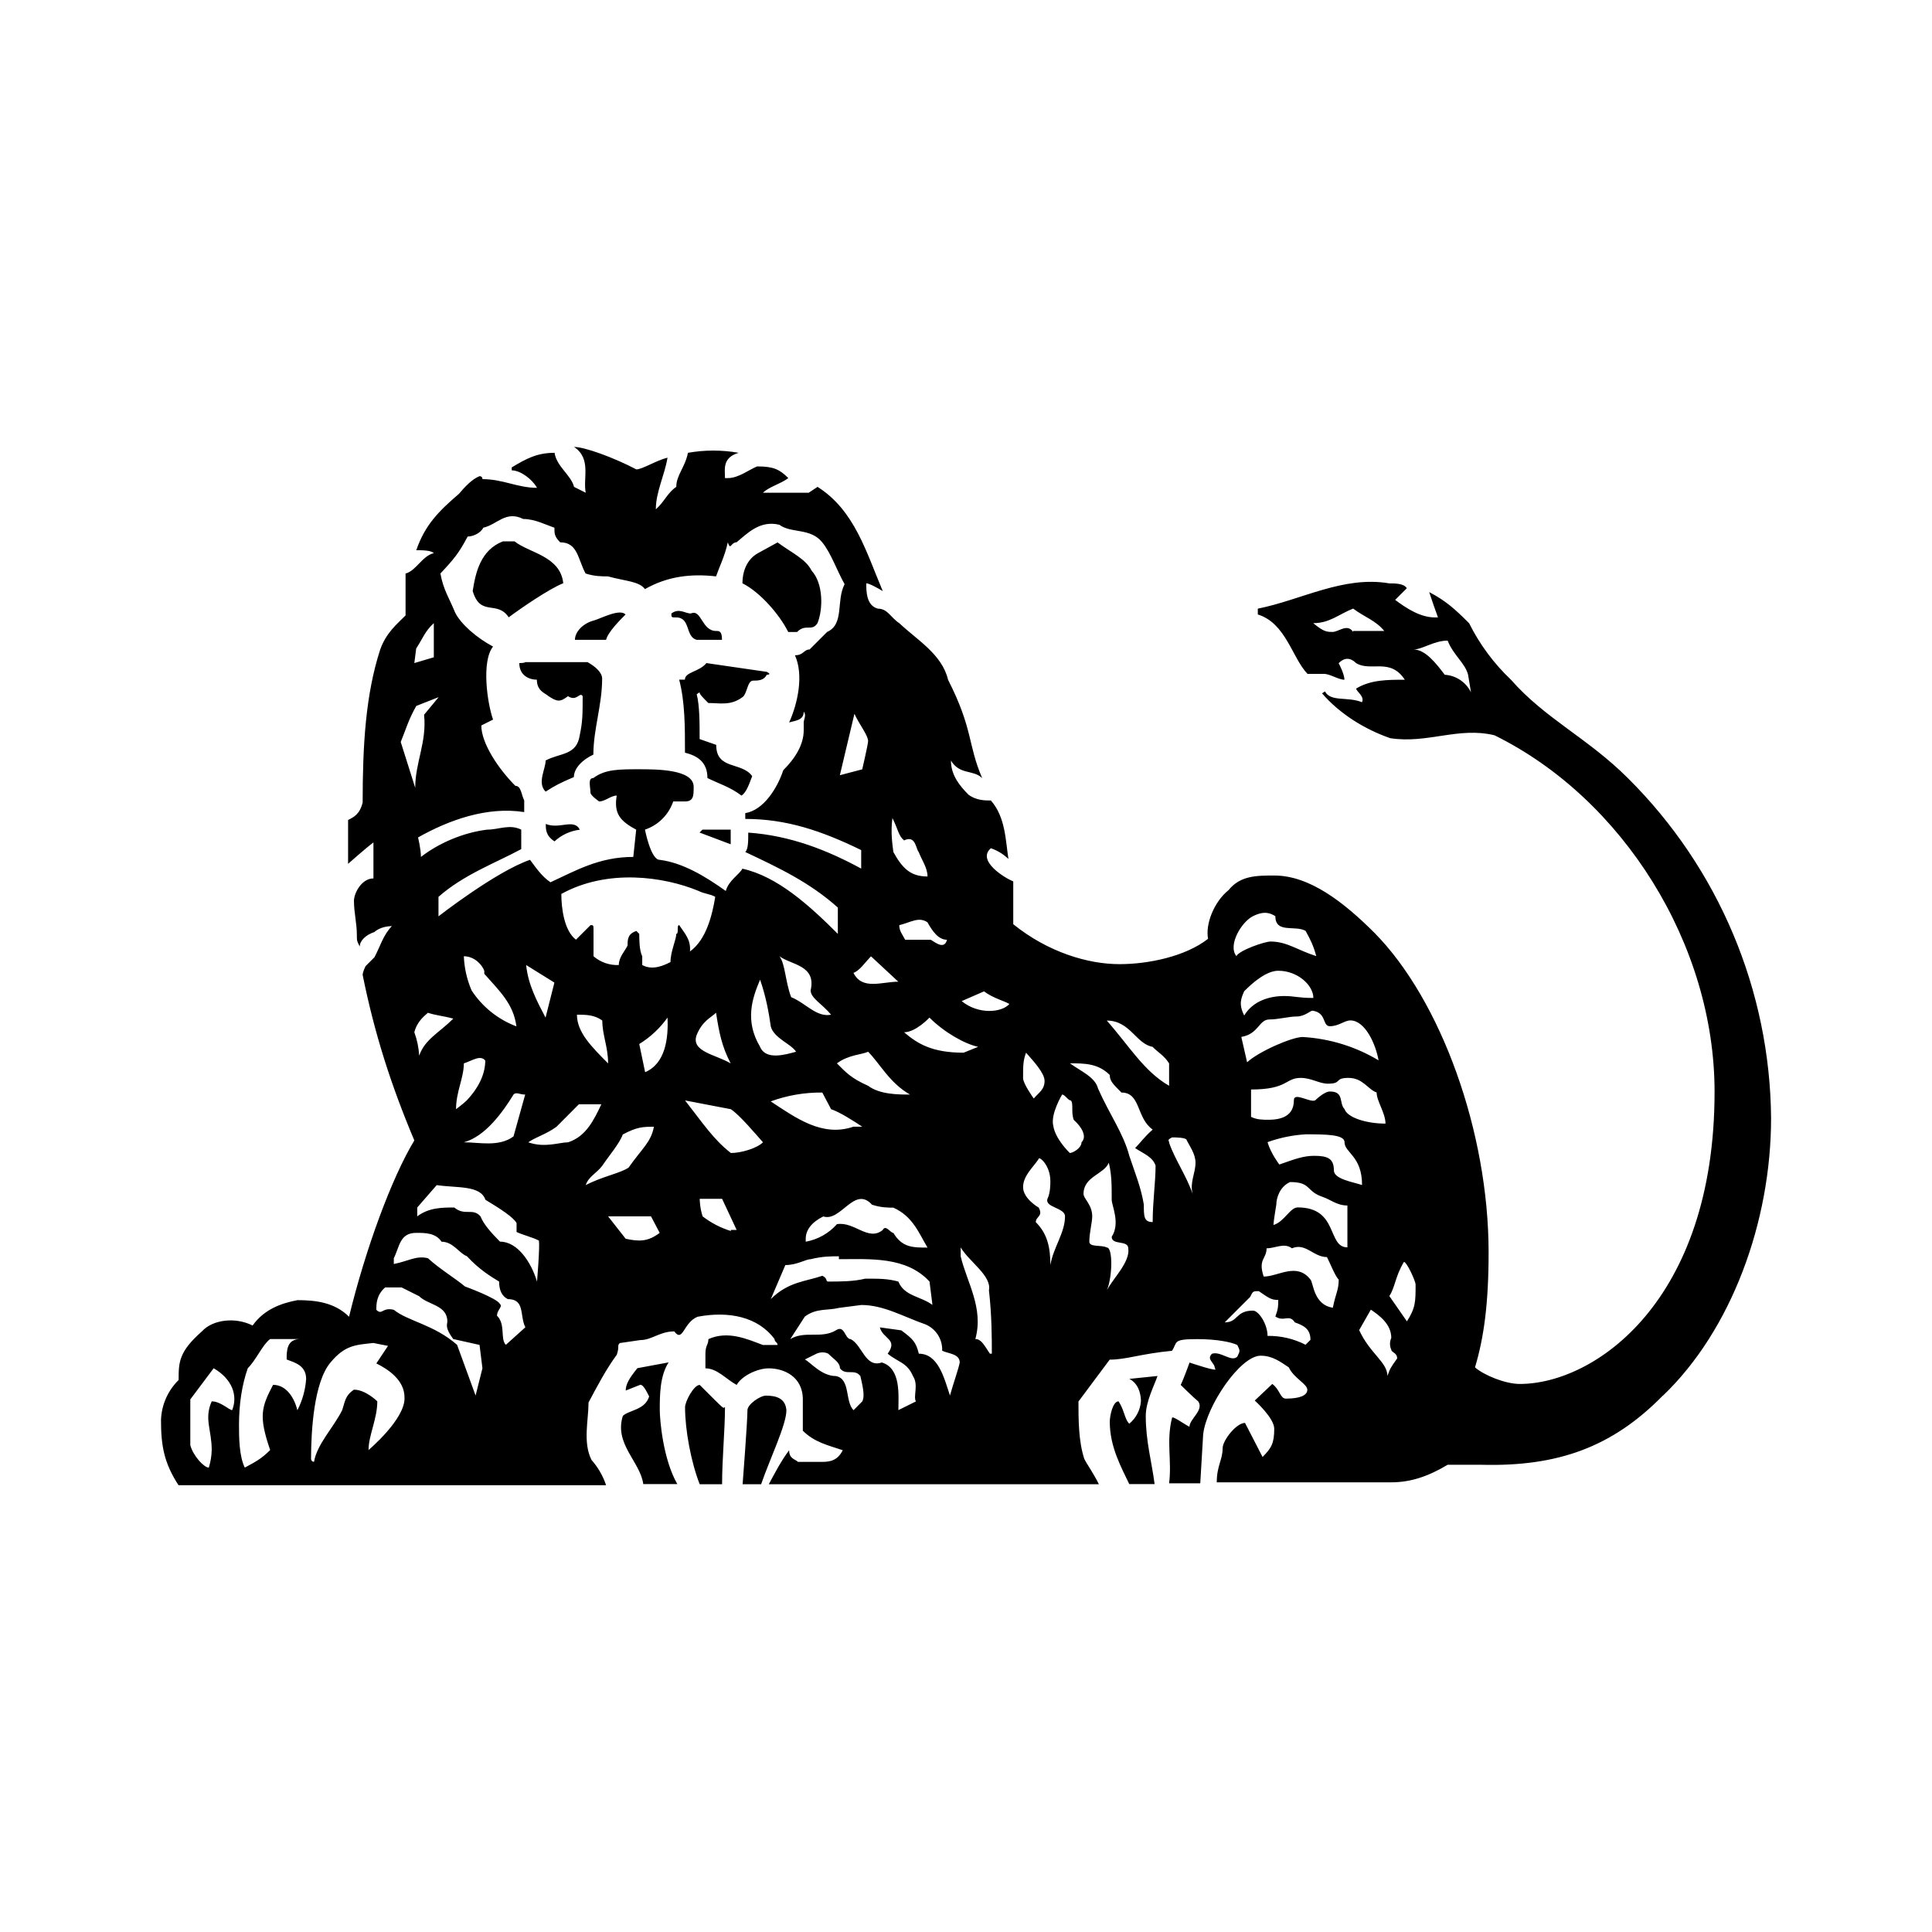
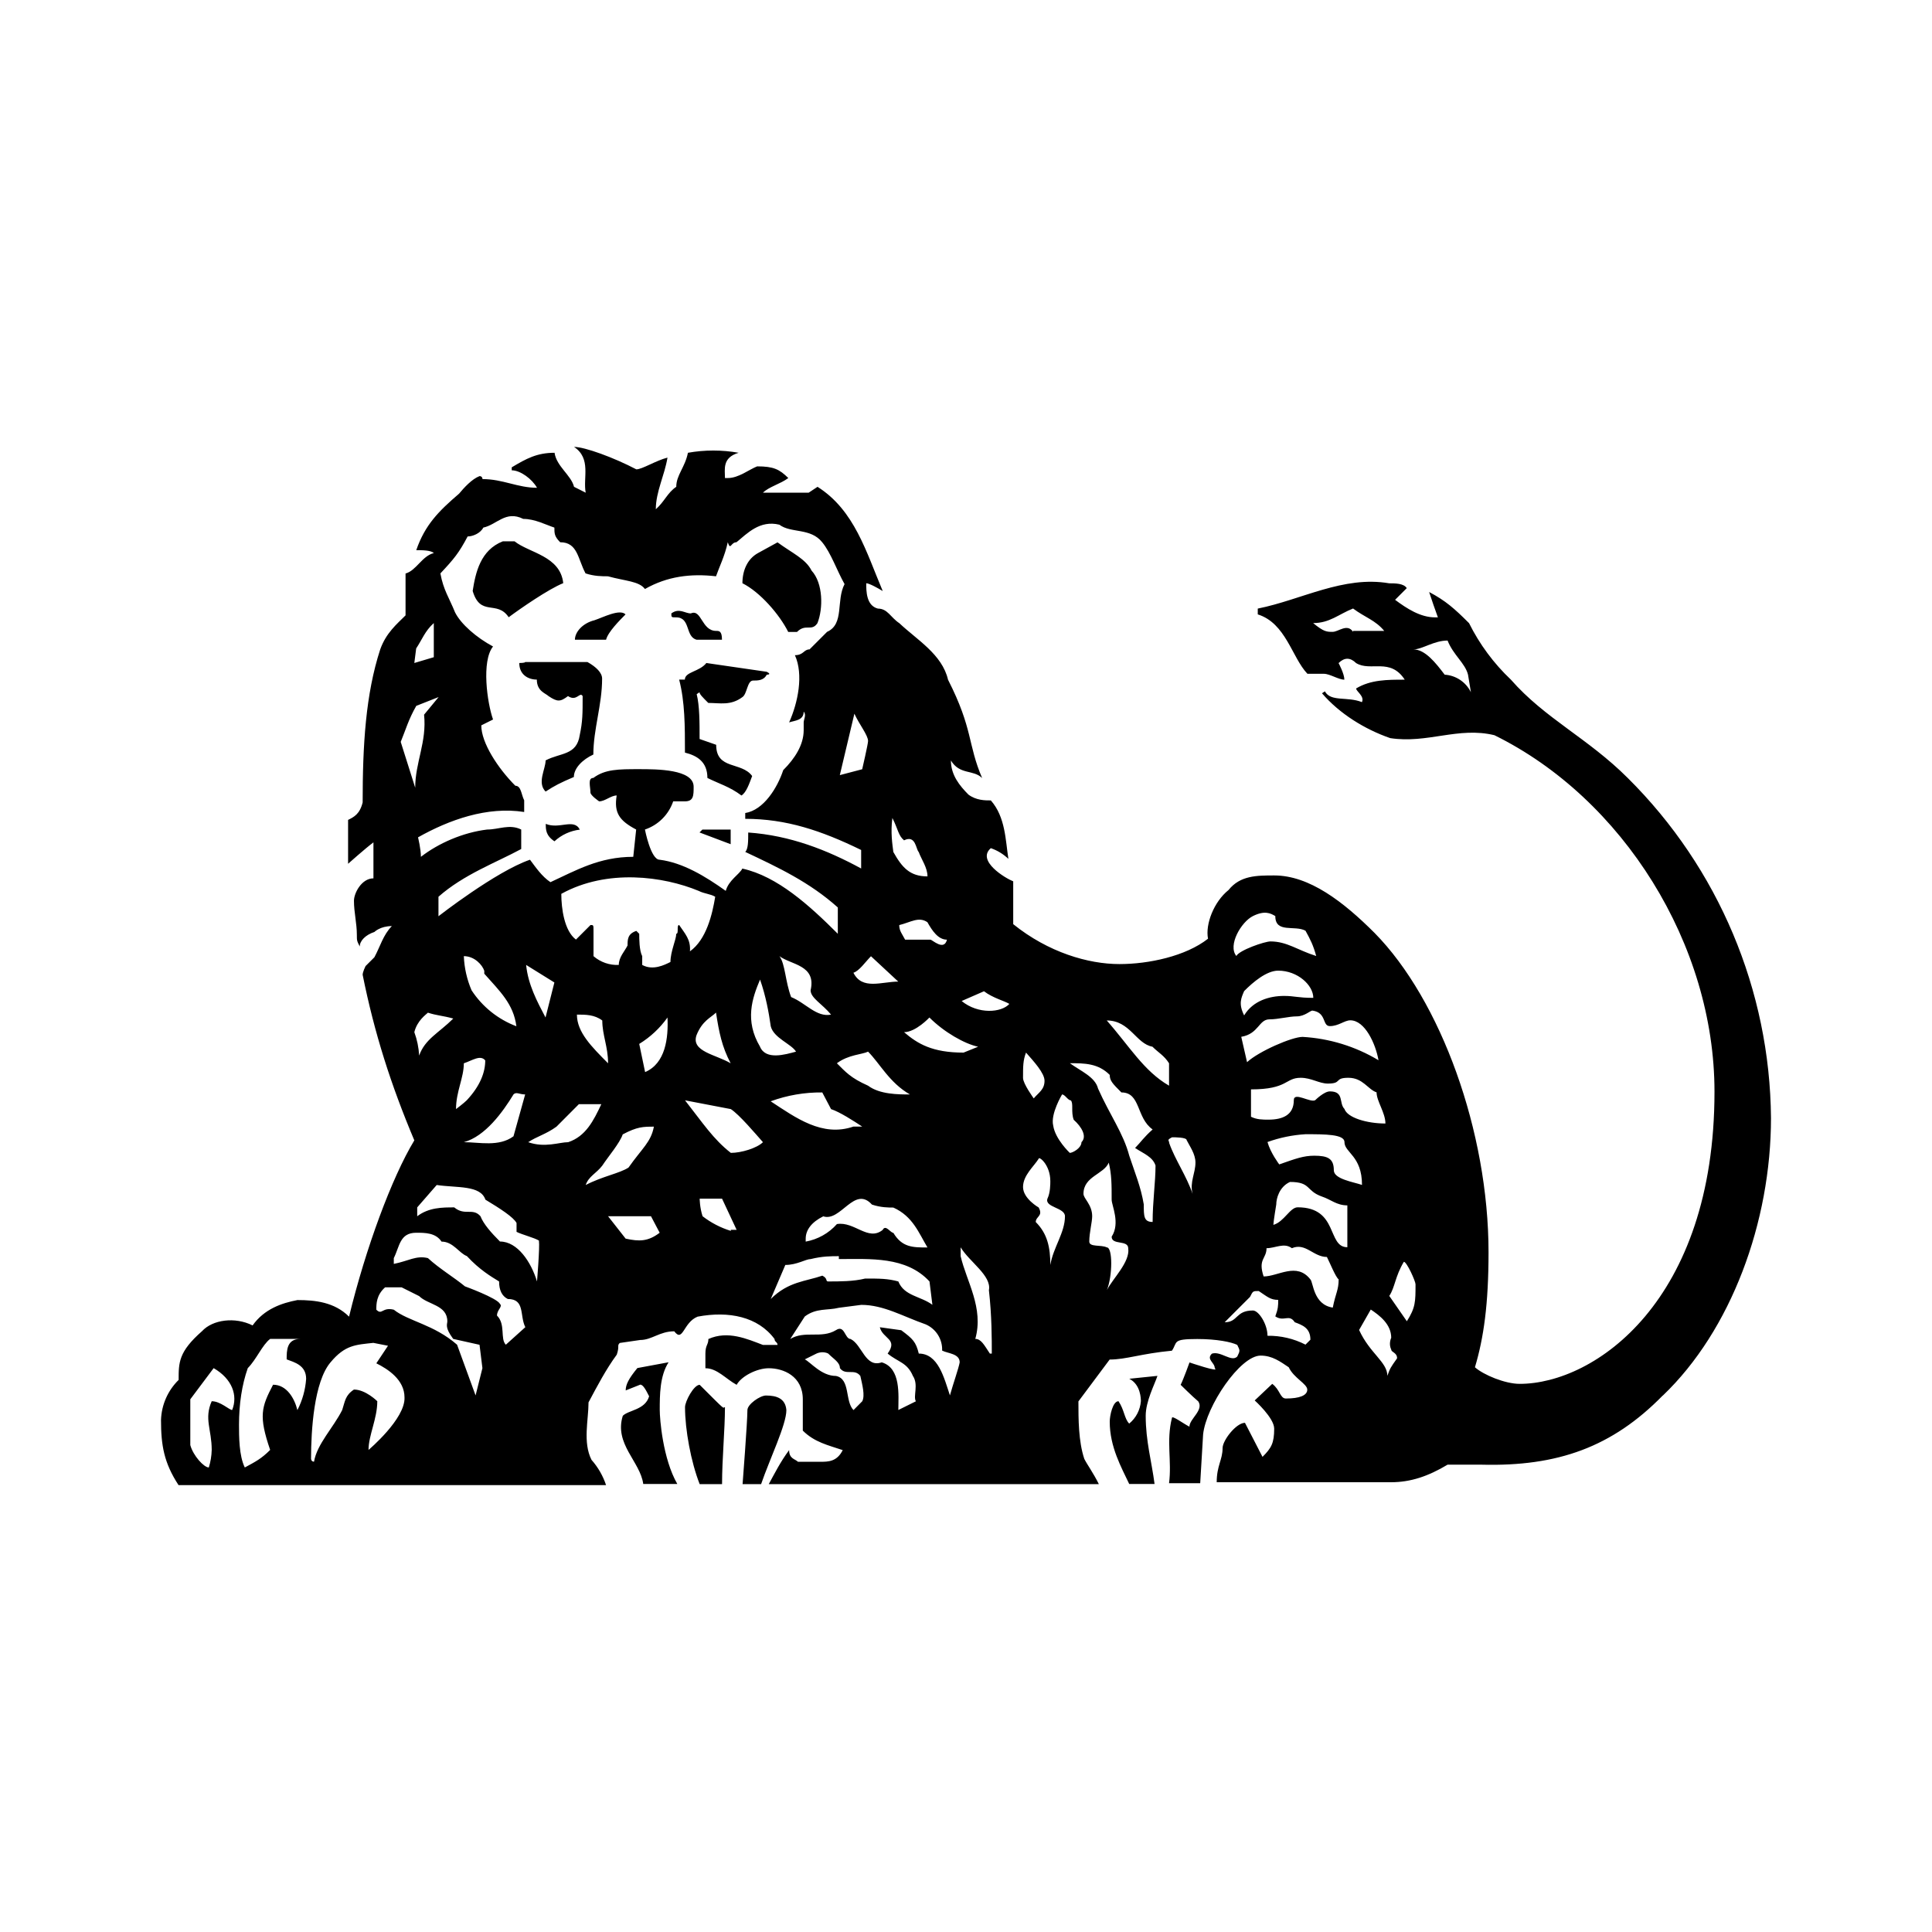
- <svg xmlns="http://www.w3.org/2000/svg" viewBox="0 0 24 24">
-   <path d="M8.51 8.443h-.073c.072.278.072.58.072.907.146.037.279.11.279.315.145.072.278.109.423.218.06-.037.097-.146.133-.242-.133-.182-.447-.073-.447-.388l-.206-.072c0-.206 0-.412-.036-.557L8.69 8.6c0 .024.036.06.109.133.145 0 .278.036.423-.072.06-.037.06-.206.133-.206.06 0 .133 0 .17-.073 0 0 .072 0 0-.036l-.75-.109c-.085.109-.267.109-.267.206zm-2.19-.775c.145-.108.495-.35.677-.423-.036-.339-.424-.375-.605-.52h-.145c-.278.109-.339.387-.375.617.097.326.302.109.447.326m.132.57c0 .144.11.205.218.205 0 .145.11.17.145.205.11.073.146.073.242 0 .11.073.146-.06.182 0 0 .218 0 .315-.036.484-.037.255-.242.218-.424.315 0 .109-.109.278 0 .387.11-.072.182-.109.351-.181 0-.11.109-.218.242-.279 0-.314.109-.617.109-.943 0-.073-.073-.145-.182-.206h-.774c0 .012-.073.012-.073.012zm2.275 2.068-.036.036.387.146v-.182zM8.4 7.67c.182 0 .11.241.255.278h.314c0-.11-.036-.11-.073-.11-.181 0-.181-.277-.314-.217-.073 0-.145-.072-.242 0 0 .049 0 .049.06.049m-1.62 2.565c0 .072 0 .145.108.217a.56.56 0 0 1 .315-.145c-.073-.145-.254 0-.424-.072zm.991-2.602c-.072-.072-.278.037-.387.073-.145.036-.242.145-.242.242h.387c.024-.097.17-.242.242-.315m2.02.218h.11c.109-.109.181 0 .254-.109.072-.181.072-.496-.073-.653-.072-.145-.242-.218-.423-.351l-.242.133c-.133.073-.194.218-.194.375.218.109.46.387.569.605m-.277 9.486c-.073 0-.23.109-.23.181 0 .145-.06.92-.06.92h.23c.108-.315.314-.738.314-.92-.012-.145-.121-.181-.254-.181m-.823-.133c-.073 0-.182.205-.182.278 0 .278.073.678.182.956h.278c0-.315.036-.678.036-.956-.036 0 .037.073-.314-.278m11.966.133c.847-.81 1.343-2.154 1.343-3.448a6.02 6.02 0 0 0-1.779-4.223c-.496-.496-1.028-.738-1.452-1.222a2.5 2.5 0 0 1-.52-.702c-.181-.181-.29-.278-.496-.387.036.109.073.218.109.315h-.036c-.182 0-.351-.11-.496-.218l.145-.145c-.037-.06-.145-.06-.218-.06-.569-.098-1.089.205-1.633.314v.072c.35.11.423.533.617.738h.205c.073 0 .182.073.254.073 0-.073-.072-.206-.072-.206q.108-.108.218 0c.181.11.423-.072.604.206-.217 0-.423 0-.604.109 0 .036.108.097.072.17-.181-.073-.387 0-.46-.134l-.036.024c.218.254.532.448.847.557.46.072.847-.145 1.295-.036 1.597.786 2.734 2.6 2.734 4.428 0 2.601-1.488 3.63-2.42 3.63-.181 0-.447-.11-.556-.206.109-.363.169-.786.169-1.428 0-1.5-.593-3.133-1.416-3.968-.387-.387-.81-.714-1.246-.714-.218 0-.423 0-.568.181-.182.146-.29.424-.255.605-.278.218-.738.315-1.1.315-.388 0-.884-.145-1.32-.496v-.532c-.096-.037-.46-.255-.278-.412a.6.6 0 0 1 .218.133c-.036-.23-.036-.52-.218-.726-.072 0-.181 0-.278-.072-.109-.11-.218-.242-.218-.424.11.182.279.11.388.218-.182-.423-.11-.605-.424-1.222-.073-.315-.387-.496-.605-.702-.109-.072-.145-.181-.266-.181-.145-.037-.145-.218-.145-.315.036 0 .145.06.205.097-.205-.484-.35-1.004-.81-1.295l-.11.073h-.568c.073-.073.218-.109.315-.182-.11-.108-.182-.145-.387-.145-.097.037-.23.145-.363.145h-.037c0-.108-.036-.254.17-.314a1.8 1.8 0 0 0-.63 0c-.036.181-.145.278-.145.423-.109.073-.145.182-.254.279 0-.218.11-.424.145-.642-.145.037-.314.146-.387.146-.278-.146-.641-.279-.774-.279.218.145.109.387.145.569l-.145-.073c-.036-.145-.218-.254-.242-.423-.218 0-.35.072-.532.181v.037c.108 0 .254.109.314.217-.242 0-.423-.108-.677-.108 0 0 0-.037-.037-.037-.096.037-.193.145-.254.218-.254.218-.423.387-.532.702.072 0 .181 0 .218.036-.146.036-.218.218-.351.254v.52c-.11.11-.242.218-.315.424-.181.557-.218 1.186-.218 1.9-.036.145-.108.181-.181.217v.545s.218-.194.315-.266v.447c-.146 0-.242.182-.242.279 0 .145.036.278.036.423 0 .073 0 .073.036.145 0-.072.073-.145.182-.181 0 0 .072-.073.217-.073-.108.109-.145.254-.217.387l-.11.11s-.036.072-.036.108c.146.726.351 1.367.642 2.057-.279.46-.605 1.343-.811 2.19-.181-.181-.423-.206-.641-.206-.194.037-.412.11-.557.315-.218-.109-.496-.073-.629.072-.29.255-.29.388-.29.605A.73.73 0 0 0 2 17.64c0 .314.036.532.218.81h5.311a.9.9 0 0 0-.181-.314c-.11-.218-.037-.496-.037-.714.11-.206.218-.412.351-.593.037-.109 0-.109.037-.145l.254-.037c.145 0 .242-.108.423-.108.11.145.11-.11.29-.182.388-.073.75 0 .956.278 0 .037.037.037.037.073h-.182c-.193-.073-.435-.182-.677-.073 0 .073-.037.073-.037.182v.181c.146 0 .254.133.388.206.06-.109.254-.206.399-.206.181 0 .423.097.423.387v.388c.146.145.315.181.496.242-.072.145-.181.145-.278.145h-.278c-.036-.036-.11-.036-.11-.145-.108.145-.18.29-.253.423h4.101c-.072-.145-.145-.242-.181-.314-.073-.218-.073-.497-.073-.714l.388-.52c.205 0 .387-.073.774-.11.072-.108 0-.145.314-.145.242 0 .424.037.497.073.036.072.036.072 0 .145-.073.073-.206-.073-.315-.036-.073.072.036.109.036.181.073.06-.314-.072-.314-.072s-.073.205-.11.278c0 0 .146.145.219.206.072.109-.11.217-.11.314-.072-.036-.217-.145-.217-.109-.073.29 0 .533-.036.811h.387l.036-.605c.036-.35.46-.98.714-.98.145 0 .242.073.35.145.061.133.23.206.23.278s-.096.11-.266.11c-.072 0-.072-.11-.169-.182l-.218.206s.242.217.242.35c0 .182-.036.242-.145.351l-.218-.423c-.109 0-.278.218-.278.314 0 .146-.073.218-.073.424h2.166c.242 0 .46-.073.702-.218h.423c.944.024 1.622-.218 2.25-.859zM16.809 7.85c-.072-.109-.181 0-.254 0s-.109 0-.242-.109c.206 0 .315-.109.496-.181.145.109.278.145.387.278h-.387zm1.138.532c-.11-.145-.242-.314-.388-.314.11 0 .254-.11.424-.11.072.182.218.28.254.424l.036.218a.39.39 0 0 0-.326-.218m-5.796 4.622-.181.073c-.388 0-.57-.109-.739-.254.146 0 .315-.182.315-.182.182.182.436.327.605.363m-1.827-.399c-.181.036-.315-.145-.496-.218-.073-.193-.073-.411-.145-.508.145.109.46.109.387.424 0 .096.145.169.254.302m0 1.174c.109.036.278.145.387.217h-.109c-.387.133-.714-.108-1.028-.314a1.8 1.8 0 0 1 .641-.11zm.073-.57c.145-.108.314-.108.387-.144.145.145.266.387.52.532-.145 0-.375 0-.52-.109-.218-.097-.278-.17-.387-.278m-.388 2.179c0-.109.073-.206.218-.278.218.072.387-.388.605-.146.11.037.206.037.266.037.242.109.315.314.424.496-.182 0-.315 0-.424-.182-.036 0-.096-.109-.133-.036-.181.145-.35-.109-.568-.073a.68.68 0 0 1-.388.218zm1.755-3.715c-.036.146-.182 0-.206 0h-.314c-.037-.072-.073-.109-.073-.181.145-.036.242-.109.35-.036.061.108.134.217.243.217m-.678-1.512c.073.145.073.218.145.278.146-.072.146.11.182.145.036.097.109.194.109.303-.218 0-.315-.109-.424-.303-.012-.096-.036-.242-.012-.423m-.266 1.718.339.315c-.206 0-.448.109-.557-.11.073-.023.146-.132.218-.205m-.036-2.674c0 .036-.073.351-.073.351l-.278.073.181-.763c.06.133.17.267.17.34zM5.81 6.665c.06 0 .157-.037.194-.11.169-.036.278-.217.496-.108.145 0 .278.072.387.108 0 .073 0 .11.072.182.218 0 .218.206.315.387.109.036.206.036.278.036.218.06.387.06.46.158.278-.158.569-.194.883-.158.037-.108.11-.254.146-.423.036.109.036 0 .108 0 .133-.109.29-.278.533-.218.145.109.387.036.532.218.109.133.182.35.278.52-.108.206 0 .496-.217.593l-.218.218c-.073 0-.073.072-.182.072.11.242.037.593-.072.835.072-.024.181-.024.181-.133.037.037 0 .097 0 .133v.097c0 .182-.109.351-.254.496-.072.218-.242.496-.472.533v.072c.508 0 .944.145 1.44.387v.23c-.423-.23-.883-.411-1.403-.447 0 .108 0 .205-.037.241.412.194.799.376 1.15.69v.327c-.351-.351-.75-.714-1.186-.81-.036.072-.17.144-.206.277-.254-.181-.532-.35-.822-.387-.11 0-.182-.375-.182-.375a.56.56 0 0 0 .351-.35h.145c.109 0 .109-.073.109-.182 0-.218-.46-.218-.678-.218-.254 0-.423 0-.568.109-.073 0-.036.109-.036.181 0 .037.108.11.108.11.073 0 .146-.073.218-.073-.036.218.036.314.242.423l-.036.339c-.424 0-.714.17-1.029.315-.108-.073-.181-.182-.254-.279-.423.145-1.137.702-1.137.702v-.242c.315-.278.714-.423 1.028-.593v-.242c-.145-.072-.278 0-.423 0-.302.037-.605.17-.823.339 0-.097-.036-.242-.036-.242.387-.218.859-.387 1.319-.315v-.145c-.037-.072-.037-.181-.11-.181-.217-.218-.423-.533-.423-.75l.146-.073c-.073-.206-.146-.726 0-.907-.206-.11-.4-.279-.472-.424-.073-.181-.145-.278-.182-.484.17-.181.23-.254.339-.46zm3.267 6.545c-.182-.109-.496-.145-.424-.35.073-.182.182-.219.242-.28.037.243.073.424.182.63m-2.19-1.004-.11.435c-.108-.205-.217-.411-.241-.653zm-.472.544a1.15 1.15 0 0 1-.557-.447 1.2 1.2 0 0 1-.096-.424c.133 0 .23.109.254.182v.036c.193.218.363.375.399.653m-.387.424c0 .145-.06.314-.23.496-.036.036-.133.109-.133.109 0-.218.097-.387.097-.569.108-.036.205-.109.266-.036m.35.423c.037-.036.073 0 .146 0l-.145.52c-.182.134-.424.073-.617.073.266-.072.484-.375.617-.593M5.17 8.056c.073-.109.11-.218.219-.315v.424l-.242.072zm0 .714.279-.11-.181.219c.036.338-.11.592-.11.907l-.18-.569c.06-.145.096-.278.193-.447zm-.023 4.053c.036-.145.145-.218.169-.242.109.036.181.036.315.073-.182.181-.351.254-.424.46a1 1 0 0 0-.06-.291m-2.263 4.694c-.036 0-.145-.109-.254-.109-.097.218 0 .351 0 .605a.8.8 0 0 1-.036.218c-.06 0-.194-.145-.23-.278v-.569l.29-.387c.23.133.303.339.23.52m.81 0c-.036-.145-.132-.314-.302-.314-.145.278-.181.387-.036.81-.11.11-.182.146-.315.218-.072-.145-.072-.387-.072-.532 0-.254.036-.496.109-.702.108-.109.181-.29.278-.363h.375c-.17 0-.17.145-.17.254.097.037.242.073.242.242a1 1 0 0 1-.108.387zm.884.496c0-.181.109-.387.109-.605 0 0-.145-.145-.29-.145-.11.073-.11.145-.146.254-.109.218-.314.424-.35.642-.037 0-.037-.037-.037-.037 0-.35.036-.955.242-1.197.181-.218.315-.218.532-.242l.182.036-.145.218c.145.072.35.205.35.423.013.266-.447.653-.447.653m1.33-.677-.23-.63c-.29-.253-.604-.29-.786-.435-.145-.036-.145.073-.217 0 0-.072 0-.181.109-.278h.205l.218.109c.109.109.35.109.35.314 0 .037-.035.073.073.218l.327.073.036.29zm.376-.63c-.073-.072 0-.253-.11-.362 0-.073.074-.11.037-.145-.036-.073-.435-.218-.435-.218-.133-.11-.315-.218-.46-.351-.145-.036-.242.036-.424.072v-.072c.073-.145.073-.315.279-.315.109 0 .242 0 .314.11.145 0 .218.144.315.18.157.17.302.255.4.315q0 .164.108.218c.218 0 .145.206.218.35zm.387-.786c-.073-.242-.242-.496-.46-.496-.109-.109-.205-.218-.242-.314-.097-.11-.193 0-.326-.11-.146 0-.315 0-.46.11V15l.242-.278c.254.037.544 0 .605.182.181.109.35.218.387.29v.11c.073.036.218.072.278.108.012.085-.024.508-.024.508m.387-1.73c-.109 0-.29.073-.496 0 .109-.073.218-.097.351-.193l.278-.279h.279c-.097.206-.194.4-.412.472m.109-1.585c.109 0 .218 0 .315.073 0 .181.072.326.072.532-.205-.206-.387-.387-.387-.605m.109 2.117c.036-.108.133-.145.206-.241.072-.11.217-.279.254-.388.181-.096.254-.096.387-.096-.036.193-.145.266-.315.508-.109.072-.326.109-.532.217m.496.666-.218-.278h.533l.108.205c-.145.11-.254.11-.423.073m.242-2.069-.073-.35a1.2 1.2 0 0 0 .351-.328c.012.254-.024.57-.278.678m.423-1.827c-.036 0 0 .109-.036.109 0 .072-.072.218-.072.35-.073.037-.218.11-.351.037v-.109c-.037-.072-.037-.218-.037-.278l-.036-.036c-.109.036-.109.108-.109.181-.036.073-.109.145-.109.242a.45.45 0 0 1-.314-.109v-.314c0-.073 0-.073-.037-.073l-.181.181c-.145-.108-.182-.387-.182-.568.57-.315 1.27-.218 1.706-.037.073.037.146.037.206.073-.036.218-.109.532-.314.678.012-.146-.061-.218-.134-.327m.642 3.8a1.1 1.1 0 0 1-.351-.182c-.036-.11-.036-.218-.036-.218h.278l.181.387h-.072zm0-.969c-.218-.17-.351-.375-.569-.653l.569.109c.109.072.302.302.399.411-.073.073-.266.133-.4.133zm.363-1.319c-.194-.326-.097-.605 0-.834.072.205.109.41.133.58.036.146.254.218.314.315-.133.036-.375.109-.447-.06zm.133 3.134.181-.423c.145 0 .254-.073.315-.073.145-.036.254-.036.35-.036v.036c.388 0 .836-.036 1.126.278l.036.29c-.145-.108-.35-.108-.423-.29-.133-.036-.23-.036-.412-.036-.145.036-.314.036-.46.036-.036 0 0-.036-.072-.072-.206.072-.423.072-.641.29m1.137 1.27-.109.11c-.109-.11-.036-.388-.218-.424-.181 0-.314-.17-.387-.206l.145-.072s.073-.037.146 0c.072.072.145.109.145.181.072.097.181 0 .254.097.024.109.06.242.024.314m1.089-.072c-.073-.218-.145-.52-.387-.52-.036-.146-.073-.182-.218-.29l-.266-.037c.036.145.23.145.097.327.133.109.242.109.314.278.073.109 0 .254.037.315l-.218.108c0-.181.036-.52-.206-.592-.206.072-.242-.218-.387-.29-.073 0-.073-.182-.182-.11-.181.11-.387 0-.568.11l.181-.28c.145-.108.279-.072.424-.108l.278-.036c.278 0 .52.145.799.242a.34.34 0 0 1 .205.326c.073.037.218.037.218.146-.012.072-.085.278-.121.41zm.496-.52c-.073-.11-.109-.182-.181-.182.108-.387-.11-.714-.182-1.028v-.11c.109.182.387.352.351.533.036.315.036.605.036.787zm-.35-4.38.277-.121c.11.084.255.12.315.157-.097.109-.387.133-.593-.036zm2.37.568c.073.073.146.11.206.206v.278c-.314-.181-.496-.496-.774-.81.29 0 .363.29.569.326m-1.572.073c.096.109.23.254.23.35 0 .11-.073.146-.134.219 0 0-.133-.182-.133-.254 0-.146 0-.218.037-.315m.302 2.638c0-.218-.036-.388-.181-.533 0-.072.096-.072.036-.181 0 0-.194-.11-.194-.254s.133-.254.194-.351c0-.037.145.072.145.278 0 .036 0 .145-.036.218-.036.109.218.109.218.218 0 .205-.146.387-.182.605m.387-1.525c0 .073-.109.133-.145.133 0 0-.181-.17-.206-.339-.036-.145.11-.387.11-.387.036 0 .072.073.108.073.037.036 0 .145.037.242.096.085.169.206.096.278m.315 1.84c.073-.182.073-.533 0-.533-.073-.036-.218 0-.218-.073 0-.109.036-.242.036-.314 0-.146-.108-.218-.108-.279 0-.217.254-.242.314-.387.036.145.036.278.036.46 0 .073.11.29 0 .46 0 .109.206.036.206.145.024.17-.193.375-.266.52m.569-.848c-.11 0-.11-.072-.11-.218-.036-.217-.108-.387-.18-.604-.073-.279-.243-.509-.388-.835-.036-.146-.218-.218-.35-.315.18 0 .35 0 .495.145 0 .073.037.11.145.218.242 0 .182.315.388.46-.11.097-.146.157-.218.23.109.072.218.109.254.218 0 .205-.036.447-.036.701m.496-.35c-.073-.218-.218-.424-.29-.63 0-.036-.037-.036.036-.072.036 0 .181 0 .181.036.036.073.109.17.109.278 0 .133-.073.242-.036.387m1.887-1.053c-.072-.073 0-.218-.181-.218-.073 0-.182.109-.182.109-.06.036-.266-.109-.266 0 0 .181-.133.242-.315.242-.072 0-.145 0-.217-.036v-.34c.46 0 .423-.144.617-.144.133 0 .23.072.338.072.182 0 .073-.072.255-.072.181 0 .242.145.35.181 0 .109.11.254.11.387-.23 0-.473-.072-.509-.181m.218.944c-.109-.037-.35-.073-.35-.182 0-.145-.074-.181-.243-.181-.133 0-.23.036-.435.108 0 0-.11-.145-.146-.278a1.7 1.7 0 0 1 .472-.097c.242 0 .484 0 .484.097 0 .133.218.17.218.533m-.4-1.973c.11 0 .182-.072.255-.072.181 0 .314.29.35.496a2.06 2.06 0 0 0-.943-.29c-.133 0-.545.18-.69.314l-.072-.315c.217-.036.217-.217.35-.217.11 0 .242-.037.34-.037.096 0 .169-.072.193-.072.181.024.12.193.218.193zm-1.064-.435c.109-.11.278-.254.423-.254.242 0 .436.181.436.338-.194 0-.23-.024-.363-.024-.181 0-.387.06-.496.242-.073-.145-.036-.218 0-.302m.109-.932c.145-.072.218-.036.278 0 0 .218.242.109.375.182.06.108.097.181.133.314-.23-.072-.363-.181-.568-.181-.073 0-.388.109-.424.181-.109-.133.06-.423.206-.496m.653 5.324a1 1 0 0 0-.472-.11c0-.144-.109-.314-.181-.314-.218 0-.182.146-.351.146l.315-.315c.036-.073.036-.073.108-.073.11.073.146.11.242.11 0 .072 0 .108-.036.205.109.073.17-.036.242.073.097.036.194.072.194.217zm.339-.46c-.242-.036-.242-.315-.278-.35-.17-.219-.4-.037-.581-.037-.073-.218.036-.218.036-.351.11 0 .218-.073.315 0 .17-.073.266.109.435.109.037.072.11.254.146.278 0 .133-.037.17-.073.351m.181-.75c-.254 0-.108-.496-.617-.496-.096 0-.169.181-.302.218 0-.037.036-.254.036-.254 0-.073.037-.218.17-.279.266 0 .193.11.399.182.109.036.181.109.314.109zm.497 1.597c0-.17-.218-.278-.351-.569l.145-.254c.109.073.254.182.254.351 0 0-.036.073 0 .145 0 .037.073.037.073.11-.085.12-.085.12-.121.217m.242-.678-.218-.314c.072-.109.072-.242.181-.424.037 0 .145.242.145.279 0 .217 0 .29-.108.46m-9.74 1.174c-.11.35.217.569.254.847h.423c-.181-.315-.218-.81-.218-.92 0-.181 0-.423.11-.592l-.388.072c-.109.133-.145.206-.145.278l.181-.072c.037 0 .073.072.11.145-.05.17-.255.17-.327.242m6.158-.181c-.072 0-.109.181-.109.254 0 .314.145.568.242.774h.315c-.036-.278-.11-.532-.11-.847 0-.181.11-.387.146-.496l-.35.036c.144.073.144.254.144.279a.4.4 0 0 1-.145.278c-.06-.06-.06-.17-.133-.278" />
+ <svg xmlns="http://www.w3.org/2000/svg" viewBox="0 0 192 192">
+   <path d="M68.077 67.537h-.584c.576 2.224.576 4.64.576 7.256 1.168.296 2.232.88 2.232 2.52 1.16.575 2.224.871 3.384 1.743.48-.296.776-1.168 1.064-1.936-1.064-1.455-3.576-.583-3.576-3.103l-1.648-.576c0-1.648 0-3.296-.288-4.456l.28-.192c0 .192.288.48.872 1.064 1.16 0 2.224.288 3.384-.576.48-.296.48-1.648 1.064-1.648.48 0 1.063 0 1.36-.584 0 0 .575 0 0-.288l-6-.872c-.68.872-2.136.872-2.136 1.648zm-17.519-6.2c1.16-.864 3.96-2.8 5.416-3.383-.288-2.712-3.392-3-4.84-4.16h-1.16c-2.224.872-2.712 3.096-3 4.936.776 2.607 2.416.871 3.576 2.607m1.056 4.56c0 1.152.88 1.64 1.744 1.64 0 1.16.88 1.36 1.16 1.64.88.584 1.168.584 1.936 0 .88.584 1.168-.48 1.456 0 0 1.744 0 2.52-.288 3.872-.296 2.04-1.936 1.744-3.392 2.52 0 .872-.872 2.224 0 3.096.88-.576 1.456-.872 2.808-1.448 0-.88.872-1.744 1.936-2.232 0-2.512.871-4.936.871-7.544 0-.584-.583-1.16-1.455-1.648H52.19c0 .096-.584.096-.584.096zM69.805 82.44l-.288.288 3.096 1.168V82.44zm-2.608-21.087c1.456 0 .88 1.928 2.04 2.224h2.512c0-.88-.288-.88-.584-.88-1.448 0-1.448-2.216-2.512-1.736-.584 0-1.16-.576-1.936 0 0 .392 0 .392.48.392m-12.959 20.52c0 .575 0 1.16.864 1.735a4.48 4.48 0 0 1 2.52-1.16c-.584-1.16-2.032 0-3.392-.576zm7.928-20.816c-.576-.576-2.224.296-3.096.584-1.16.288-1.936 1.16-1.936 1.936h3.096c.192-.776 1.36-1.936 1.936-2.52m16.159 1.744h.88c.872-.872 1.447 0 2.031-.872.576-1.448.576-3.968-.584-5.224-.575-1.16-1.935-1.743-3.383-2.807l-1.936 1.063c-1.064.584-1.552 1.744-1.552 3 1.744.872 3.68 3.096 4.552 4.84m-2.216 75.884c-.584 0-1.84.872-1.84 1.448 0 1.16-.48 7.36-.48 7.36h1.84c.864-2.52 2.512-5.904 2.512-7.36-.096-1.16-.968-1.448-2.032-1.448m-6.584-1.064c-.584 0-1.456 1.64-1.456 2.224 0 2.224.584 5.424 1.456 7.648h2.224c0-2.52.288-5.424.288-7.648-.288 0 .296.584-2.512-2.224m95.723 1.064c6.776-6.48 10.743-17.231 10.743-27.583a48.158 48.158 0 0 0-14.23-33.782c-3.969-3.968-8.224-5.904-11.616-9.775a19.999 19.999 0 0 1-4.16-5.616c-1.448-1.448-2.32-2.224-3.967-3.096.287.872.583 1.744.871 2.52h-.288c-1.455 0-2.807-.88-3.967-1.744l1.16-1.16c-.296-.48-1.16-.48-1.744-.48-4.552-.784-8.712 1.64-13.063 2.512v.576c2.8.88 3.383 4.264 4.935 5.904h1.64c.584 0 1.456.584 2.032.584 0-.584-.576-1.648-.576-1.648q.864-.864 1.744 0c1.448.88 3.384-.576 4.832 1.648-1.736 0-3.384 0-4.832.872 0 .288.864.776.576 1.36-1.448-.584-3.096 0-3.68-1.072l-.288.192c1.744 2.032 4.256 3.583 6.776 4.455 3.68.576 6.776-1.16 10.36-.288 12.774 6.288 21.87 20.8 21.87 35.422 0 20.807-11.903 29.04-19.359 29.04-1.448 0-3.576-.88-4.448-1.648.872-2.904 1.352-6.288 1.352-11.423 0-12-4.744-25.063-11.327-31.742-3.096-3.096-6.48-5.712-9.967-5.712-1.744 0-3.384 0-4.544 1.448-1.456 1.168-2.32 3.392-2.04 4.84-2.224 1.743-5.904 2.52-8.8 2.52-3.103 0-7.071-1.16-10.559-3.968v-4.256c-.768-.296-3.68-2.04-2.224-3.296a4.8 4.8 0 0 1 1.744 1.064c-.288-1.84-.288-4.16-1.744-5.808-.575 0-1.447 0-2.223-.576-.872-.88-1.744-1.936-1.744-3.392.88 1.456 2.232.88 3.103 1.744-1.455-3.383-.88-4.84-3.391-9.775-.584-2.52-3.096-3.968-4.84-5.616-.872-.576-1.16-1.448-2.128-1.448-1.16-.296-1.16-1.744-1.16-2.52.288 0 1.16.48 1.64.776-1.64-3.871-2.8-8.031-6.48-10.359l-.88.584h-4.543c.583-.584 1.743-.872 2.52-1.456-.88-.864-1.456-1.16-3.096-1.16-.776.296-1.84 1.16-2.904 1.16h-.296c0-.864-.288-2.031 1.36-2.511a14.399 14.399 0 0 0-5.04 0c-.288 1.447-1.16 2.223-1.16 3.383-.872.584-1.16 1.456-2.032 2.232 0-1.744.88-3.392 1.16-5.135-1.16.295-2.512 1.167-3.096 1.167-2.224-1.167-5.127-2.231-6.191-2.231 1.743 1.16.872 3.095 1.16 4.551l-1.16-.584c-.288-1.16-1.744-2.032-1.936-3.383-1.744 0-2.8.576-4.256 1.447v.296c.864 0 2.032.872 2.512 1.736-1.936 0-3.384-.864-5.416-.864 0 0 0-.296-.296-.296-.768.296-1.544 1.16-2.032 1.744-2.032 1.744-3.384 3.096-4.256 5.616.576 0 1.448 0 1.744.288-1.168.288-1.744 1.744-2.808 2.032v4.16c-.88.88-1.936 1.744-2.52 3.391-1.447 4.456-1.743 9.488-1.743 15.2-.288 1.16-.864 1.447-1.448 1.735v4.36s1.744-1.552 2.52-2.128v3.576c-1.168 0-1.936 1.456-1.936 2.232 0 1.16.288 2.224.288 3.384 0 .584 0 .584.288 1.16 0-.576.584-1.16 1.456-1.448 0 0 .576-.584 1.735-.584-.864.872-1.16 2.032-1.735 3.096l-.88.88s-.288.576-.288.864c1.167 5.807 2.807 10.935 5.135 16.455-2.232 3.68-4.84 10.743-6.487 17.519-1.448-1.448-3.384-1.648-5.128-1.648-1.552.296-3.296.88-4.456 2.52-1.744-.872-3.968-.584-5.032.576-2.32 2.04-2.32 3.103-2.32 4.84a5.84 5.84 0 0 0-1.751 3.975c0 2.512.288 4.256 1.743 6.48H60.23a7.2 7.2 0 0 0-1.447-2.512c-.88-1.744-.296-3.968-.296-5.712.88-1.648 1.744-3.296 2.808-4.744.295-.872 0-.872.295-1.16l2.032-.295c1.16 0 1.936-.864 3.384-.864.88 1.16.88-.88 2.32-1.456 3.104-.584 6 0 7.648 2.224 0 .296.296.296.296.584h-1.456c-1.544-.584-3.48-1.456-5.416-.584 0 .584-.296.584-.296 1.455v1.448c1.168 0 2.032 1.064 3.104 1.648.48-.872 2.032-1.648 3.192-1.648 1.448 0 3.384.776 3.384 3.096v3.104c1.167 1.16 2.52 1.448 3.967 1.936-.576 1.16-1.448 1.16-2.224 1.16h-2.223c-.288-.288-.88-.288-.88-1.16-.864 1.16-1.44 2.32-2.024 3.384h32.806c-.576-1.16-1.16-1.936-1.448-2.512-.584-1.744-.584-3.976-.584-5.712l3.104-4.16c1.64 0 3.095-.584 6.191-.88.576-.864 0-1.16 2.512-1.16 1.936 0 3.392.296 3.976.584.288.576.288.576 0 1.16-.584.584-1.648-.584-2.52-.288-.584.576.288.872.288 1.448.584.48-2.512-.576-2.512-.576s-.584 1.64-.88 2.224c0 0 1.168 1.16 1.752 1.648.576.872-.88 1.736-.88 2.512-.576-.288-1.736-1.16-1.736-.872-.584 2.32 0 4.264-.288 6.488h3.096l.288-4.84c.288-2.8 3.68-7.84 5.712-7.84 1.16 0 1.936.584 2.8 1.16.488 1.064 1.84 1.648 1.84 2.224 0 .576-.768.88-2.128.88-.576 0-.576-.88-1.352-1.456l-1.744 1.648s1.936 1.736 1.936 2.8c0 1.456-.288 1.936-1.16 2.808l-1.744-3.384c-.872 0-2.224 1.744-2.224 2.512 0 1.168-.584 1.744-.584 3.392h17.327c1.936 0 3.68-.584 5.616-1.744h3.384c7.551.192 12.975-1.744 17.999-6.872zm-30.79-75.892c-.576-.872-1.448 0-2.032 0s-.872 0-1.936-.872c1.648 0 2.52-.872 3.968-1.448 1.16.872 2.224 1.16 3.096 2.224h-3.096zm9.104 4.256c-.88-1.16-1.936-2.512-3.104-2.512.88 0 2.032-.88 3.392-.88.576 1.456 1.744 2.24 2.032 3.392l.287 1.744a3.12 3.12 0 0 0-2.607-1.744m-46.366 36.974-1.448.584c-3.104 0-4.56-.872-5.912-2.032 1.168 0 2.52-1.456 2.52-1.456 1.456 1.456 3.488 2.616 4.84 2.904m-14.615-3.192c-1.448.288-2.52-1.16-3.968-1.744-.584-1.544-.584-3.288-1.16-4.064 1.16.872 3.68.872 3.096 3.392 0 .768 1.16 1.352 2.032 2.416m0 9.391c.872.288 2.224 1.16 3.095 1.736h-.871c-3.096 1.064-5.712-.864-8.224-2.512a14.399 14.399 0 0 1 5.128-.88zm.584-4.56c1.16-.863 2.512-.863 3.095-1.151 1.16 1.16 2.128 3.095 4.16 4.255-1.16 0-3 0-4.16-.872-1.743-.775-2.223-1.36-3.095-2.223m-3.104 17.43c0-.871.584-1.647 1.744-2.223 1.744.576 3.096-3.104 4.84-1.168.88.296 1.647.296 2.127.296 1.936.872 2.52 2.512 3.392 3.967-1.456 0-2.52 0-3.392-1.455-.288 0-.768-.872-1.063-.288-1.448 1.16-2.8-.872-4.544-.584a5.44 5.44 0 0 1-3.104 1.744zm14.039-29.718c-.288 1.167-1.456 0-1.648 0h-2.512c-.296-.576-.584-.872-.584-1.448 1.16-.288 1.936-.872 2.8-.288.488.864 1.072 1.736 1.944 1.736m-5.424-12.095c.584 1.16.584 1.743 1.16 2.223 1.168-.575 1.168.88 1.456 1.16.288.776.872 1.552.872 2.424-1.744 0-2.52-.872-3.392-2.424-.096-.768-.288-1.936-.096-3.383M86.556 95.03l2.712 2.52c-1.648 0-3.584.871-4.456-.88.584-.184 1.168-1.056 1.744-1.64m-.288-21.391c0 .288-.584 2.808-.584 2.808l-2.224.584 1.448-6.104c.48 1.064 1.36 2.136 1.36 2.72zm-39.79-20.327c.48 0 1.256-.296 1.552-.88 1.352-.288 2.224-1.736 3.968-.864 1.16 0 2.224.576 3.096.864 0 .584 0 .88.576 1.456 1.744 0 1.744 1.647 2.52 3.095.872.288 1.648.288 2.224.288 1.743.48 3.095.48 3.68 1.264 2.223-1.264 4.551-1.552 7.063-1.264.296-.864.88-2.032 1.168-3.383.288.872.288 0 .864 0 1.064-.872 2.32-2.224 4.264-1.744 1.16.872 3.095.288 4.255 1.744.872 1.063 1.456 2.8 2.224 4.16-.864 1.647 0 3.967-1.736 4.743l-1.744 1.744c-.583 0-.583.576-1.455.576.88 1.936.296 4.744-.576 6.68.576-.192 1.448-.192 1.448-1.064.296.296 0 .776 0 1.064v.776c0 1.456-.872 2.808-2.032 3.967-.576 1.744-1.936 3.968-3.776 4.264v.576c4.064 0 7.551 1.16 11.519 3.096v1.84c-3.384-1.84-7.064-3.288-11.223-3.576 0 .864 0 1.64-.296 1.928 3.296 1.552 6.392 3.008 9.2 5.52v2.616c-2.809-2.808-6-5.712-9.488-6.48-.288.576-1.36 1.152-1.648 2.216-2.032-1.448-4.256-2.8-6.576-3.096-.88 0-1.456-3-1.456-3a4.48 4.48 0 0 0 2.808-2.8h1.16c.872 0 .872-.584.872-1.456 0-1.744-3.68-1.744-5.424-1.744-2.031 0-3.383 0-4.543.872-.584 0-.288.872-.288 1.448 0 .296.864.88.864.88.584 0 1.167-.584 1.743-.584-.288 1.744.288 2.512 1.936 3.384l-.288 2.712c-3.391 0-5.711 1.36-8.231 2.52-.864-.584-1.448-1.456-2.032-2.232-3.384 1.16-9.096 5.616-9.096 5.616v-1.936c2.52-2.224 5.712-3.384 8.224-4.744v-1.936c-1.16-.576-2.224 0-3.384 0-2.416.296-4.84 1.36-6.584 2.712 0-.776-.287-1.936-.287-1.936 3.095-1.744 6.871-3.096 10.55-2.52v-1.16c-.295-.576-.295-1.448-.88-1.448-1.735-1.743-3.383-4.263-3.383-6l1.168-.583c-.584-1.648-1.168-5.808 0-7.256-1.648-.88-3.2-2.232-3.776-3.392-.584-1.448-1.16-2.224-1.456-3.871 1.36-1.448 1.84-2.032 2.712-3.68zm26.135 52.357c-1.456-.872-3.968-1.16-3.392-2.8.584-1.456 1.456-1.752 1.936-2.24.296 1.944.584 3.392 1.456 5.04m-17.519-8.032-.88 3.48c-.864-1.64-1.736-3.288-1.928-5.224zm-3.776 4.352a9.2 9.2 0 0 1-4.455-3.576 9.6 9.6 0 0 1-.768-3.392c1.064 0 1.84.872 2.032 1.456v.288c1.544 1.744 2.904 3 3.191 5.224m-3.095 3.392c0 1.16-.48 2.512-1.84 3.967-.288.288-1.064.872-1.064.872 0-1.744.776-3.095.776-4.551.864-.288 1.64-.872 2.128-.288m2.8 3.383c.296-.288.584 0 1.167 0l-1.16 4.16c-1.455 1.072-3.391.584-4.935.584 2.128-.576 3.872-3 4.936-4.744M41.359 64.44c.584-.872.88-1.744 1.752-2.52v3.392l-1.936.576zm0 5.712 2.232-.88-1.448 1.752c.288 2.704-.88 4.736-.88 7.256l-1.44-4.552c.48-1.16.768-2.224 1.544-3.576zm-.184 32.422c.288-1.16 1.16-1.744 1.352-1.936.872.288 1.448.288 2.52.584-1.456 1.448-2.808 2.032-3.392 3.68a8 8 0 0 0-.48-2.328m-18.103 37.55c-.288 0-1.16-.872-2.032-.872-.776 1.744 0 2.808 0 4.84a6.4 6.4 0 0 1-.288 1.744c-.48 0-1.552-1.16-1.84-2.224v-4.552l2.32-3.096c1.84 1.064 2.424 2.712 1.84 4.16m6.48 0c-.288-1.16-1.056-2.512-2.416-2.512-1.16 2.224-1.448 3.096-.288 6.48-.88.88-1.456 1.168-2.52 1.744-.576-1.16-.576-3.096-.576-4.256 0-2.032.288-3.968.872-5.616.864-.872 1.448-2.32 2.224-2.904h3c-1.36 0-1.36 1.16-1.36 2.032.776.296 1.936.584 1.936 1.936a8 8 0 0 1-.864 3.096zm7.071 3.968c0-1.448.872-3.096.872-4.84 0 0-1.16-1.16-2.32-1.16-.88.584-.88 1.16-1.167 2.032-.872 1.744-2.512 3.392-2.8 5.136-.296 0-.296-.296-.296-.296 0-2.8.288-7.64 1.936-9.576 1.447-1.743 2.52-1.743 4.255-1.935l1.456.287-1.16 1.744c1.16.576 2.8 1.64 2.8 3.384.104 2.128-3.576 5.224-3.576 5.224m10.64-5.416-1.84-5.04c-2.32-2.024-4.832-2.32-6.288-3.48-1.16-.287-1.16.585-1.736 0 0-.575 0-1.447.872-2.223h1.64l1.744.872c.872.872 2.8.872 2.8 2.512 0 .296-.28.584.584 1.743l2.616.584.287 2.32zm3.007-5.04c-.584-.576 0-2.024-.88-2.896 0-.583.592-.88.296-1.16-.288-.583-3.48-1.743-3.48-1.743-1.063-.88-2.52-1.744-3.68-2.808-1.16-.288-1.935.288-3.391.576v-.576c.584-1.16.584-2.52 2.232-2.52.872 0 1.936 0 2.512.88 1.16 0 1.744 1.152 2.52 1.44 1.256 1.36 2.416 2.04 3.2 2.52q0 1.312.863 1.744c1.744 0 1.16 1.647 1.744 2.8zm3.096-6.287c-.584-1.936-1.936-3.968-3.68-3.968-.872-.872-1.64-1.744-1.936-2.512-.776-.88-1.544 0-2.608-.88-1.167 0-2.52 0-3.68.88v-.88l1.937-2.224c2.031.296 4.351 0 4.84 1.456 1.447.872 2.8 1.744 3.095 2.32v.88c.584.288 1.744.576 2.224.864.096.68-.192 4.064-.192 4.064m3.096-13.84c-.872 0-2.32.585-3.968 0 .872-.583 1.744-.775 2.808-1.543l2.224-2.232h2.232c-.776 1.648-1.552 3.2-3.296 3.776m.872-12.68c.872 0 1.744 0 2.52.585 0 1.448.576 2.608.576 4.255-1.64-1.647-3.096-3.095-3.096-4.84m.872 16.936c.288-.864 1.064-1.16 1.648-1.928.576-.88 1.736-2.232 2.032-3.104 1.448-.768 2.032-.768 3.096-.768-.288 1.544-1.16 2.128-2.52 4.064-.872.576-2.608.872-4.256 1.736m3.968 5.327-1.744-2.224h4.264l.864 1.64c-1.16.88-2.032.88-3.384.584m1.936-16.55-.584-2.8a9.6 9.6 0 0 0 2.808-2.624c.096 2.031-.192 4.56-2.224 5.423m3.383-14.615c-.288 0 0 .872-.288.872 0 .576-.575 1.744-.575 2.8-.584.296-1.744.88-2.808.296v-.872c-.296-.576-.296-1.744-.296-2.224l-.288-.288c-.872.288-.872.864-.872 1.448-.288.584-.872 1.16-.872 1.936a3.6 3.6 0 0 1-2.512-.872V92.51c0-.584 0-.584-.296-.584l-1.448 1.448c-1.16-.864-1.456-3.096-1.456-4.544 4.56-2.52 10.159-1.744 13.647-.296.584.296 1.168.296 1.648.584-.288 1.744-.872 4.256-2.512 5.424.096-1.168-.488-1.744-1.072-2.616m5.136 30.398a8.8 8.8 0 0 1-2.808-1.456c-.288-.88-.288-1.744-.288-1.744h2.224l1.448 3.096h-.576zm0-7.752c-1.744-1.36-2.808-3-4.552-5.223l4.552.872c.872.576 2.416 2.416 3.192 3.288-.584.584-2.128 1.063-3.2 1.063zm2.904-10.55c-1.552-2.608-.776-4.84 0-6.672.576 1.64.872 3.28 1.064 4.64.288 1.167 2.032 1.743 2.512 2.52-1.064.287-3 .871-3.576-.48zm1.064 25.07 1.448-3.383c1.16 0 2.031-.584 2.52-.584 1.16-.288 2.031-.288 2.8-.288v.288c3.103 0 6.687-.288 9.007 2.224l.288 2.32c-1.16-.864-2.8-.864-3.384-2.32-1.064-.288-1.84-.288-3.296-.288-1.16.288-2.512.288-3.68.288-.288 0 0-.288-.576-.576-1.647.576-3.383.576-5.127 2.32m9.095 10.159-.872.88c-.872-.88-.288-3.104-1.744-3.392-1.447 0-2.511-1.36-3.095-1.648l1.16-.576s.583-.296 1.167 0c.576.576 1.16.872 1.16 1.448.576.776 1.448 0 2.032.776.192.872.48 1.936.192 2.512m8.712-.576c-.584-1.744-1.16-4.16-3.096-4.16-.288-1.168-.584-1.456-1.744-2.32l-2.128-.296c.288 1.16 1.84 1.16.776 2.616 1.064.872 1.936.872 2.512 2.224.584.872 0 2.032.296 2.52l-1.744.864c0-1.448.288-4.16-1.648-4.736-1.648.576-1.936-1.744-3.096-2.32-.584 0-.584-1.456-1.455-.88-1.448.88-3.096 0-4.544.88l1.448-2.24c1.16-.864 2.232-.576 3.391-.864l2.224-.288c2.224 0 4.16 1.16 6.392 1.936a2.72 2.72 0 0 1 1.64 2.608c.584.296 1.744.296 1.744 1.168-.096.576-.68 2.224-.968 3.28zm3.968-4.16c-.584-.88-.872-1.456-1.448-1.456.864-3.096-.88-5.712-1.456-8.224v-.88c.872 1.456 3.096 2.816 2.808 4.264.288 2.52.288 4.84.288 6.296zm-2.8-35.038 2.216-.968c.88.672 2.04.96 2.52 1.256-.776.872-3.096 1.064-4.744-.288zm18.959 4.544c.584.584 1.168.88 1.648 1.647v2.224c-2.512-1.448-3.968-3.967-6.192-6.48 2.32 0 2.904 2.32 4.552 2.609m-12.575.584c.768.872 1.84 2.031 1.84 2.8 0 .88-.584 1.167-1.072 1.751 0 0-1.064-1.456-1.064-2.032 0-1.167 0-1.743.296-2.52m2.416 21.104c0-1.744-.288-3.104-1.448-4.264 0-.576.768-.576.288-1.448 0 0-1.552-.88-1.552-2.032 0-1.152 1.064-2.032 1.552-2.808 0-.296 1.16.576 1.16 2.224 0 .288 0 1.16-.288 1.744-.288.872 1.743.872 1.743 1.744 0 1.64-1.167 3.096-1.455 4.84m3.095-12.2c0 .585-.872 1.064-1.16 1.064 0 0-1.448-1.36-1.648-2.711-.288-1.16.88-3.096.88-3.096.288 0 .576.584.864.584.296.288 0 1.16.296 1.936.768.68 1.352 1.648.768 2.224m2.52 14.719c.584-1.456.584-4.264 0-4.264-.584-.288-1.744 0-1.744-.584 0-.872.288-1.936.288-2.512 0-1.168-.864-1.744-.864-2.232 0-1.736 2.032-1.936 2.512-3.096.288 1.16.288 2.224.288 3.68 0 .584.88 2.32 0 3.68 0 .872 1.648.288 1.648 1.16.192 1.36-1.544 3-2.128 4.16m4.552-6.784c-.88 0-.88-.576-.88-1.744-.288-1.736-.864-3.096-1.44-4.832-.584-2.232-1.944-4.072-3.104-6.68-.288-1.168-1.743-1.744-2.8-2.52 1.44 0 2.8 0 3.96 1.16 0 .584.296.88 1.16 1.744 1.936 0 1.456 2.52 3.104 3.68-.88.776-1.168 1.256-1.744 1.84.872.576 1.744.872 2.032 1.744 0 1.64-.288 3.576-.288 5.608m3.968-2.8c-.584-1.744-1.744-3.392-2.32-5.04 0-.288-.296-.288.288-.576.288 0 1.448 0 1.448.288.288.584.872 1.36.872 2.224 0 1.064-.584 1.936-.288 3.096m15.095-8.424c-.576-.584 0-1.744-1.448-1.744-.584 0-1.456.872-1.456.872-.48.288-2.128-.872-2.128 0 0 1.448-1.064 1.936-2.52 1.936-.576 0-1.16 0-1.736-.288v-2.72c3.68 0 3.384-1.152 4.936-1.152 1.064 0 1.84.576 2.704.576 1.456 0 .584-.576 2.04-.576 1.448 0 1.936 1.16 2.8 1.448 0 .872.88 2.032.88 3.096-1.84 0-3.784-.576-4.072-1.448m1.744 7.551c-.872-.296-2.8-.584-2.8-1.455 0-1.16-.592-1.448-1.944-1.448-1.064 0-1.84.288-3.48.864 0 0-.88-1.16-1.168-2.224a13.599 13.599 0 0 1 3.776-.776c1.936 0 3.872 0 3.872.776 0 1.064 1.744 1.36 1.744 4.263m-3.2-15.783c.88 0 1.456-.575 2.04-.575 1.448 0 2.512 2.32 2.8 3.967a16.479 16.479 0 0 0-7.544-2.32c-1.064 0-4.36 1.44-5.52 2.512l-.575-2.52c1.735-.288 1.735-1.735 2.8-1.735.88 0 1.935-.296 2.72-.296.767 0 1.351-.576 1.543-.576 1.448.192.96 1.543 1.744 1.543zm-8.512-3.48c.872-.88 2.224-2.031 3.384-2.031 1.936 0 3.488 1.448 3.488 2.704-1.552 0-1.84-.192-2.904-.192-1.448 0-3.096.48-3.968 1.936-.584-1.16-.288-1.744 0-2.416m.872-7.456c1.16-.576 1.744-.288 2.224 0 0 1.744 1.936.872 3 1.456.48.864.776 1.448 1.064 2.512-1.84-.576-2.904-1.448-4.544-1.448-.584 0-3.104.872-3.392 1.448-.871-1.064.48-3.384 1.648-3.968m5.224 42.59a8 8 0 0 0-3.776-.88c0-1.152-.872-2.512-1.448-2.512-1.744 0-1.456 1.168-2.808 1.168l2.52-2.52c.288-.584.288-.584.864-.584.88.584 1.168.88 1.936.88 0 .576 0 .864-.288 1.64.872.584 1.36-.288 1.936.584.776.288 1.552.576 1.552 1.736zm2.712-3.68c-1.936-.288-1.936-2.52-2.224-2.8-1.36-1.751-3.2-.296-4.648-.296-.584-1.743.288-1.743.288-2.807.88 0 1.744-.584 2.52 0 1.36-.584 2.128.871 3.48.871.296.576.88 2.032 1.168 2.224 0 1.064-.296 1.36-.584 2.808m1.448-6c-2.032 0-.864-3.967-4.936-3.967-.768 0-1.352 1.448-2.416 1.744 0-.296.288-2.032.288-2.032 0-.584.296-1.744 1.36-2.232 2.128 0 1.544.88 3.192 1.456.872.288 1.448.872 2.512.872zm3.976 12.776c0-1.36-1.744-2.224-2.808-4.552l1.16-2.032c.872.584 2.032 1.456 2.032 2.808 0 0-.288.584 0 1.16 0 .296.583.296.583.88-.68.96-.68.96-.967 1.736m1.935-5.424-1.743-2.512c.575-.872.575-1.936 1.447-3.392.296 0 1.16 1.936 1.16 2.232 0 1.736 0 2.32-.864 3.68m-77.916 9.391c-.88 2.8 1.736 4.552 2.032 6.776h3.384c-1.448-2.52-1.744-6.48-1.744-7.36 0-1.447 0-3.383.88-4.735l-3.104.576c-.872 1.064-1.16 1.648-1.16 2.224l1.448-.576c.296 0 .584.576.88 1.16-.4 1.36-2.04 1.36-2.616 1.935m49.262-1.448c-.575 0-.871 1.448-.871 2.032 0 2.512 1.16 4.544 1.935 6.192h2.52c-.288-2.224-.88-4.256-.88-6.776 0-1.448.88-3.095 1.168-3.967l-2.8.288c1.152.583 1.152 2.031 1.152 2.231a3.2 3.2 0 0 1-1.16 2.224c-.48-.48-.48-1.36-1.064-2.224" />
</svg>
